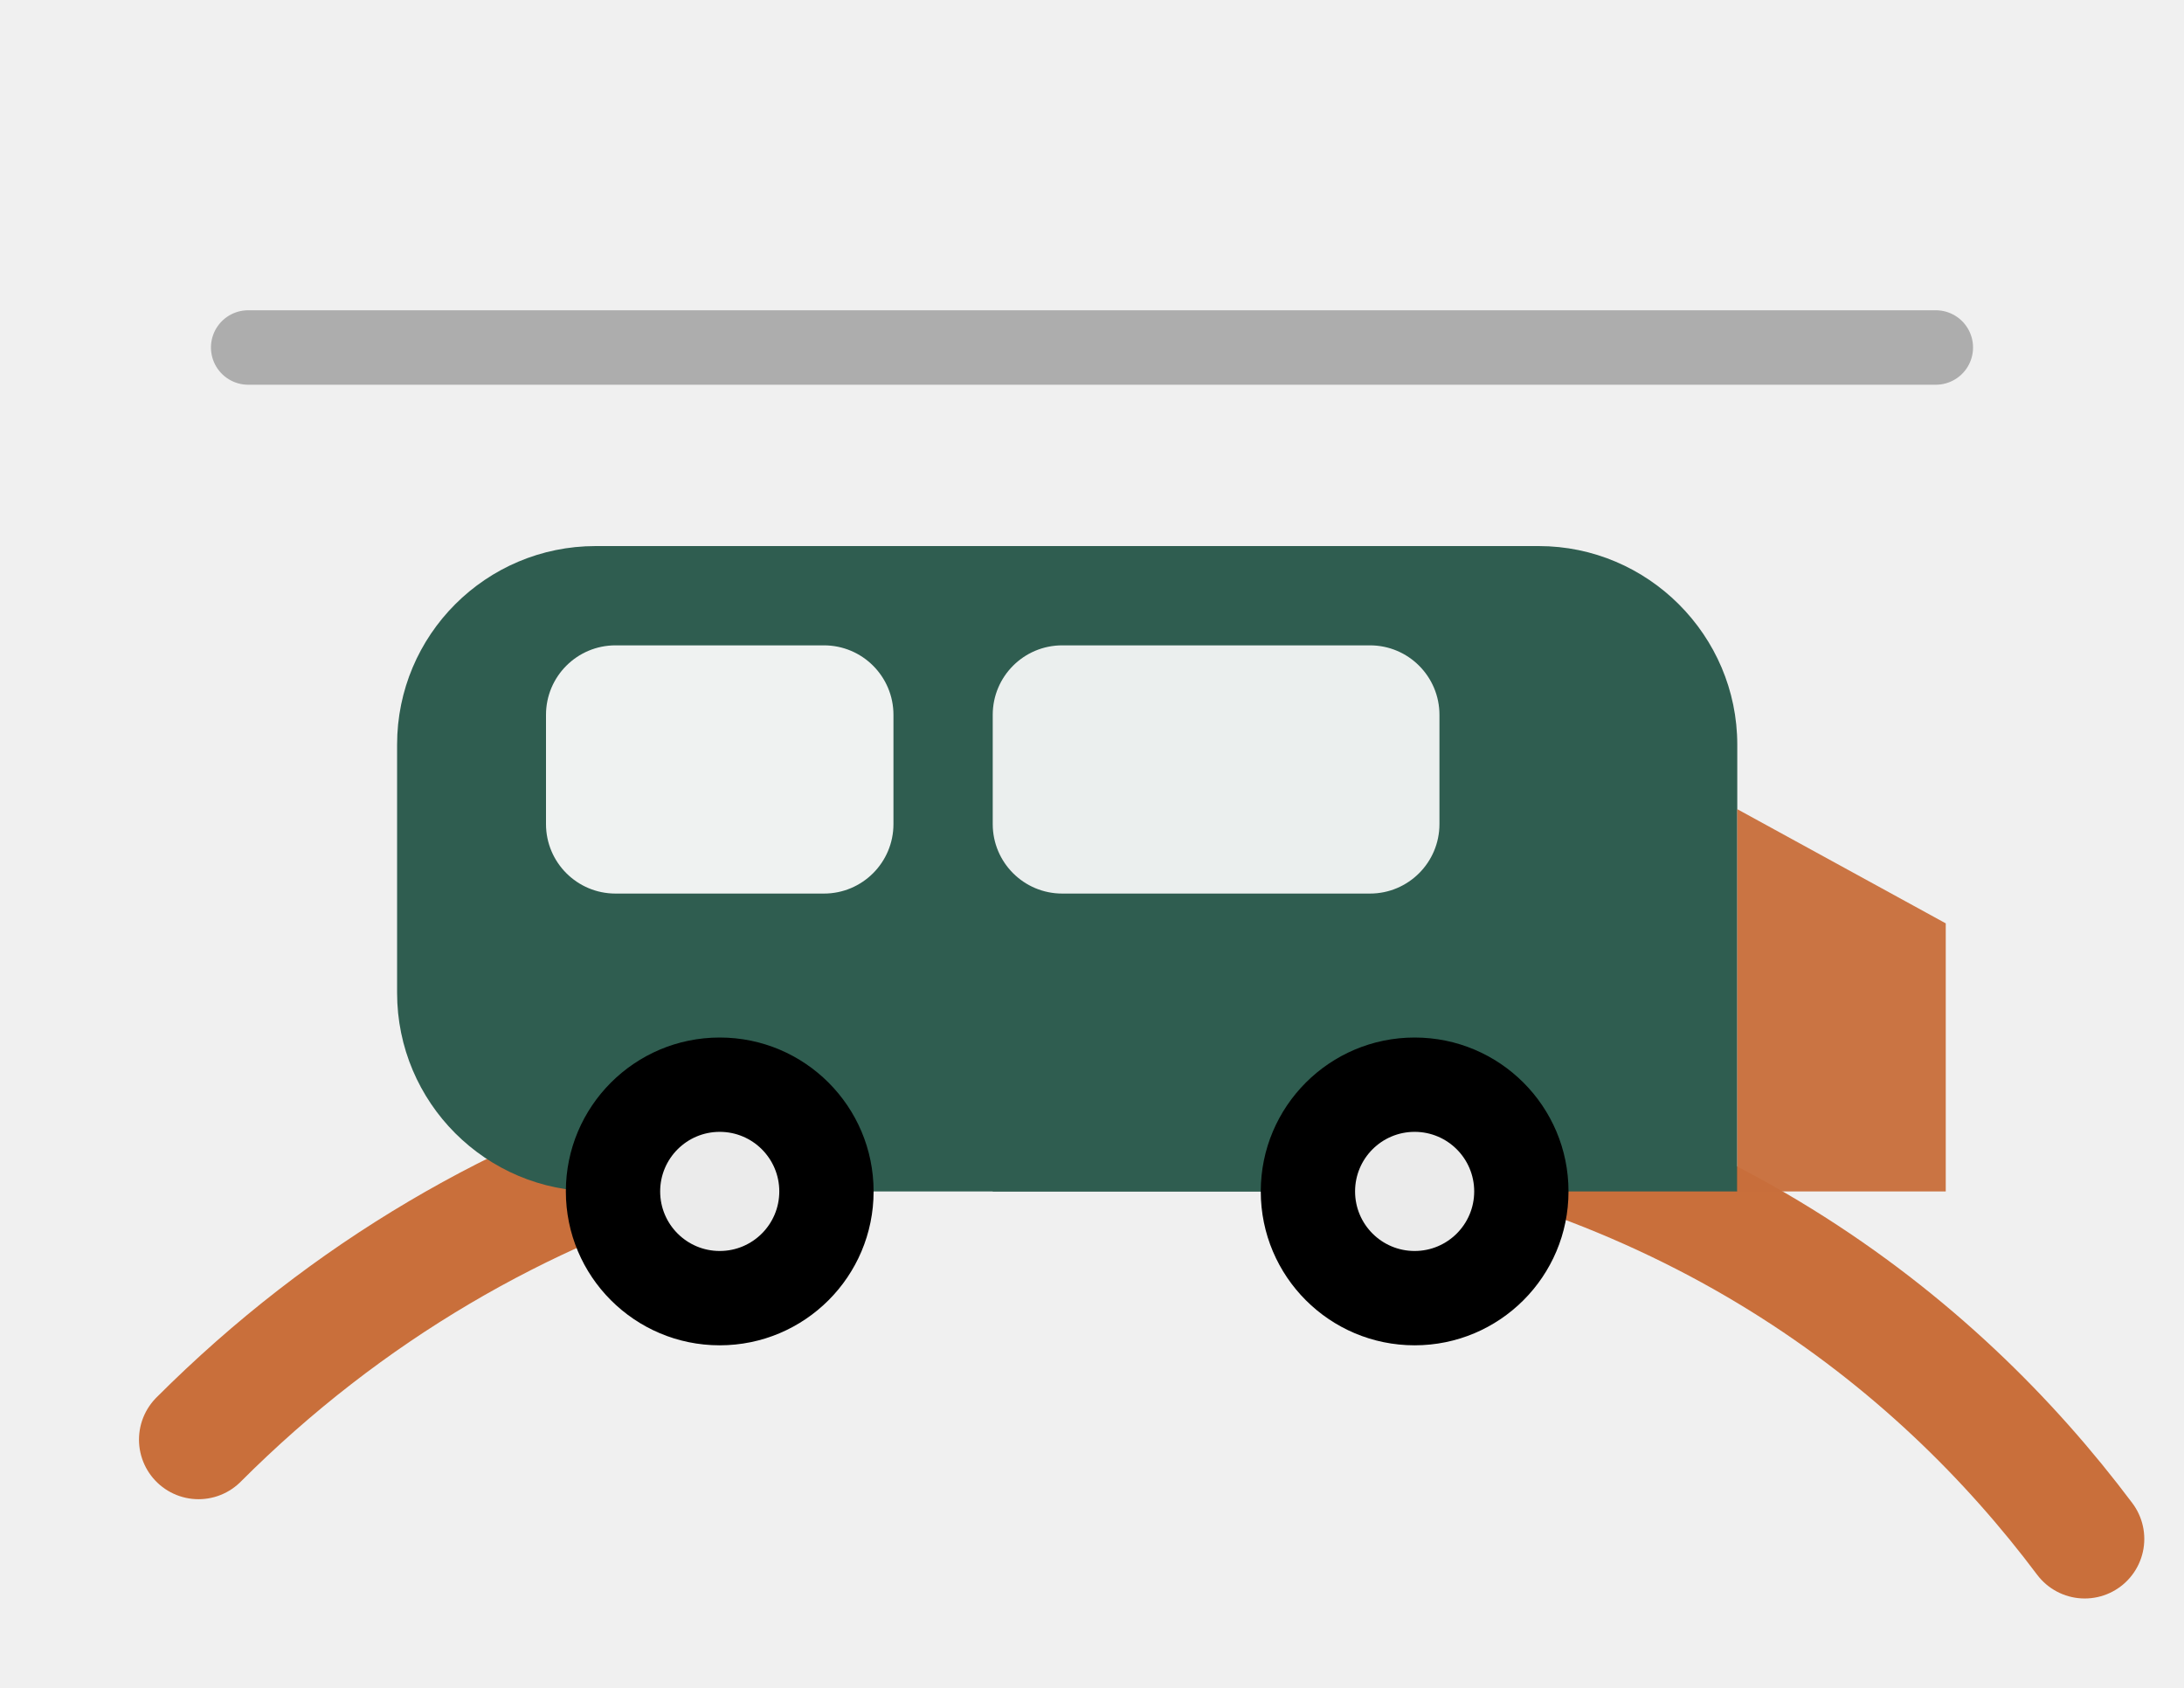
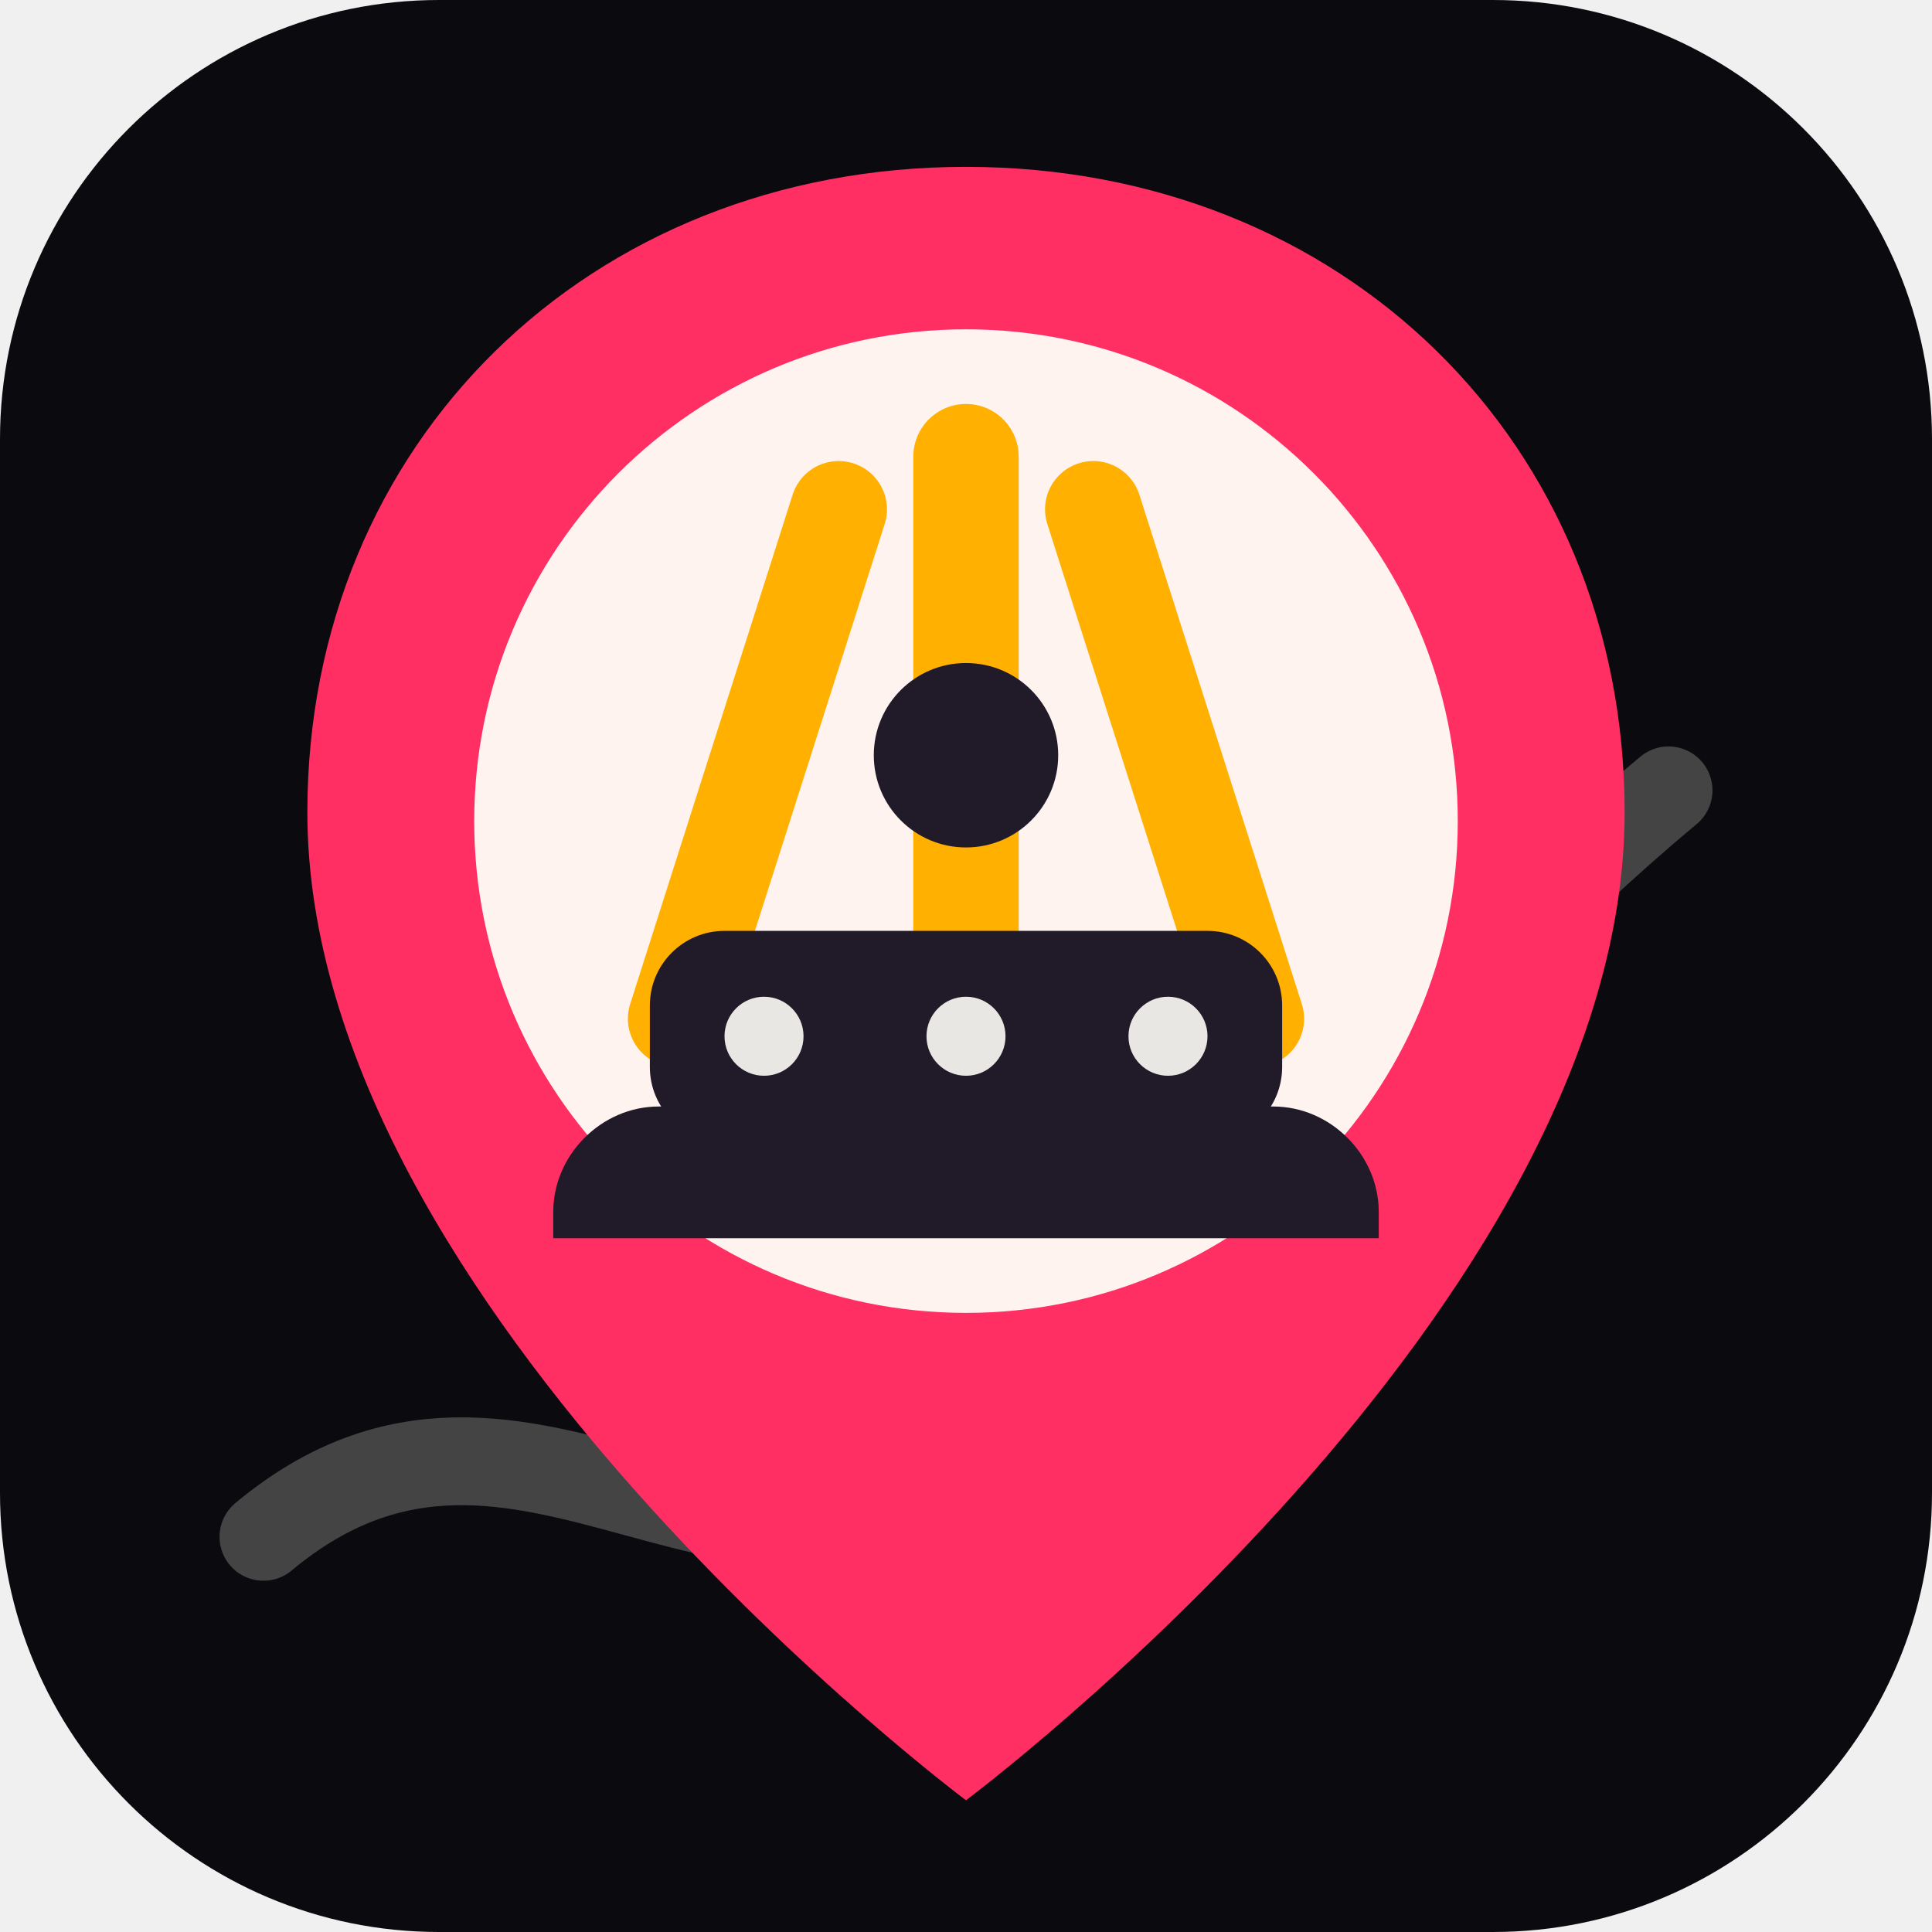
- <svg xmlns="http://www.w3.org/2000/svg" viewBox="0 0 44 34">
-   <line x1="5" y1="7" x2="39" y2="7" stroke="currentColor" stroke-opacity="0.28" stroke-width="1.5" stroke-linecap="round" />
-   <path d="M4 29 C 10 23, 18 21, 26 22 C 34 23, 39 27, 42 31" fill="none" stroke="#c96f3b" stroke-width="2.4" stroke-linecap="round" />
-   <rect x="8" y="11" width="26" height="13" rx="4" fill="#2f5d50" />
-   <path d="M20 11 H31 C 33.2 11 35 12.8 35 15 V24 H20 Z" fill="#2f5d50" />
-   <rect x="11" y="13" width="7" height="5" rx="1.4" fill="#ffffff" fill-opacity="0.92" />
-   <rect x="20" y="13" width="9" height="5" rx="1.4" fill="#ffffff" fill-opacity="0.9" />
-   <circle cx="14.5" cy="24" r="3.1" fill="currentColor" />
-   <circle cx="28.5" cy="24" r="3.1" fill="currentColor" />
-   <circle cx="14.5" cy="24" r="1.2" fill="#ffffff" fill-opacity="0.92" />
-   <circle cx="28.5" cy="24" r="1.2" fill="#ffffff" fill-opacity="0.92" />
-   <path d="M35 16.3 L39.2 18.6 V24 H35 Z" fill="#c96f3b" fill-opacity="0.95" />
+ <svg xmlns="http://www.w3.org/2000/svg" viewBox="0 0 44 44">
+   <rect width="44" height="44" rx="10" fill="#0B0B0F" />
+   <path d="M6 35 C 12 30, 17 38, 23 33 C 29 28, 32 23, 38 18" fill="none" stroke="#F7F1E8" stroke-opacity="0.25" stroke-width="2" stroke-linecap="round" />
+   <path d="M22 3.8 C 13.4 3.8, 7 10.1, 7 18.5 C 7 29.8, 22 41, 22 41 C 22 41, 37 29.8, 37 18.5 C 37 10.1, 30.6 3.8, 22 3.8 Z" fill="#FF2E63" />
+   <circle cx="22" cy="18.7" r="11.2" fill="#fffdf7" opacity="0.95" />
+   <path d="M15.4 23.2 L19.1 11.6" stroke="#FFB000" stroke-width="2.2" stroke-linecap="round" />
+   <path d="M22 22.7 L22 10.4" stroke="#FFB000" stroke-width="2.4" stroke-linecap="round" />
+   <path d="M28.6 23.2 L24.9 11.6" stroke="#FFB000" stroke-width="2.2" stroke-linecap="round" />
+   <circle cx="22" cy="17.2" r="2.1" fill="#211A28" />
+   <path d="M15 25.2 H29 C 30.3 25.2 31.4 26.3 31.4 27.6 V28.2 H12.6 V27.6 C 12.6 26.3 13.7 25.2 15 25.2 Z" fill="#211A28" />
+   <rect x="14.8" y="21.2" width="14.4" height="4.8" rx="1.7" fill="#211A28" />
+   <circle cx="17.4" cy="23.6" r="0.9" fill="#fffdf7" opacity="0.9" />
+   <circle cx="22" cy="23.6" r="0.9" fill="#fffdf7" opacity="0.9" />
+   <circle cx="26.6" cy="23.6" r="0.9" fill="#fffdf7" opacity="0.9" />
</svg>
